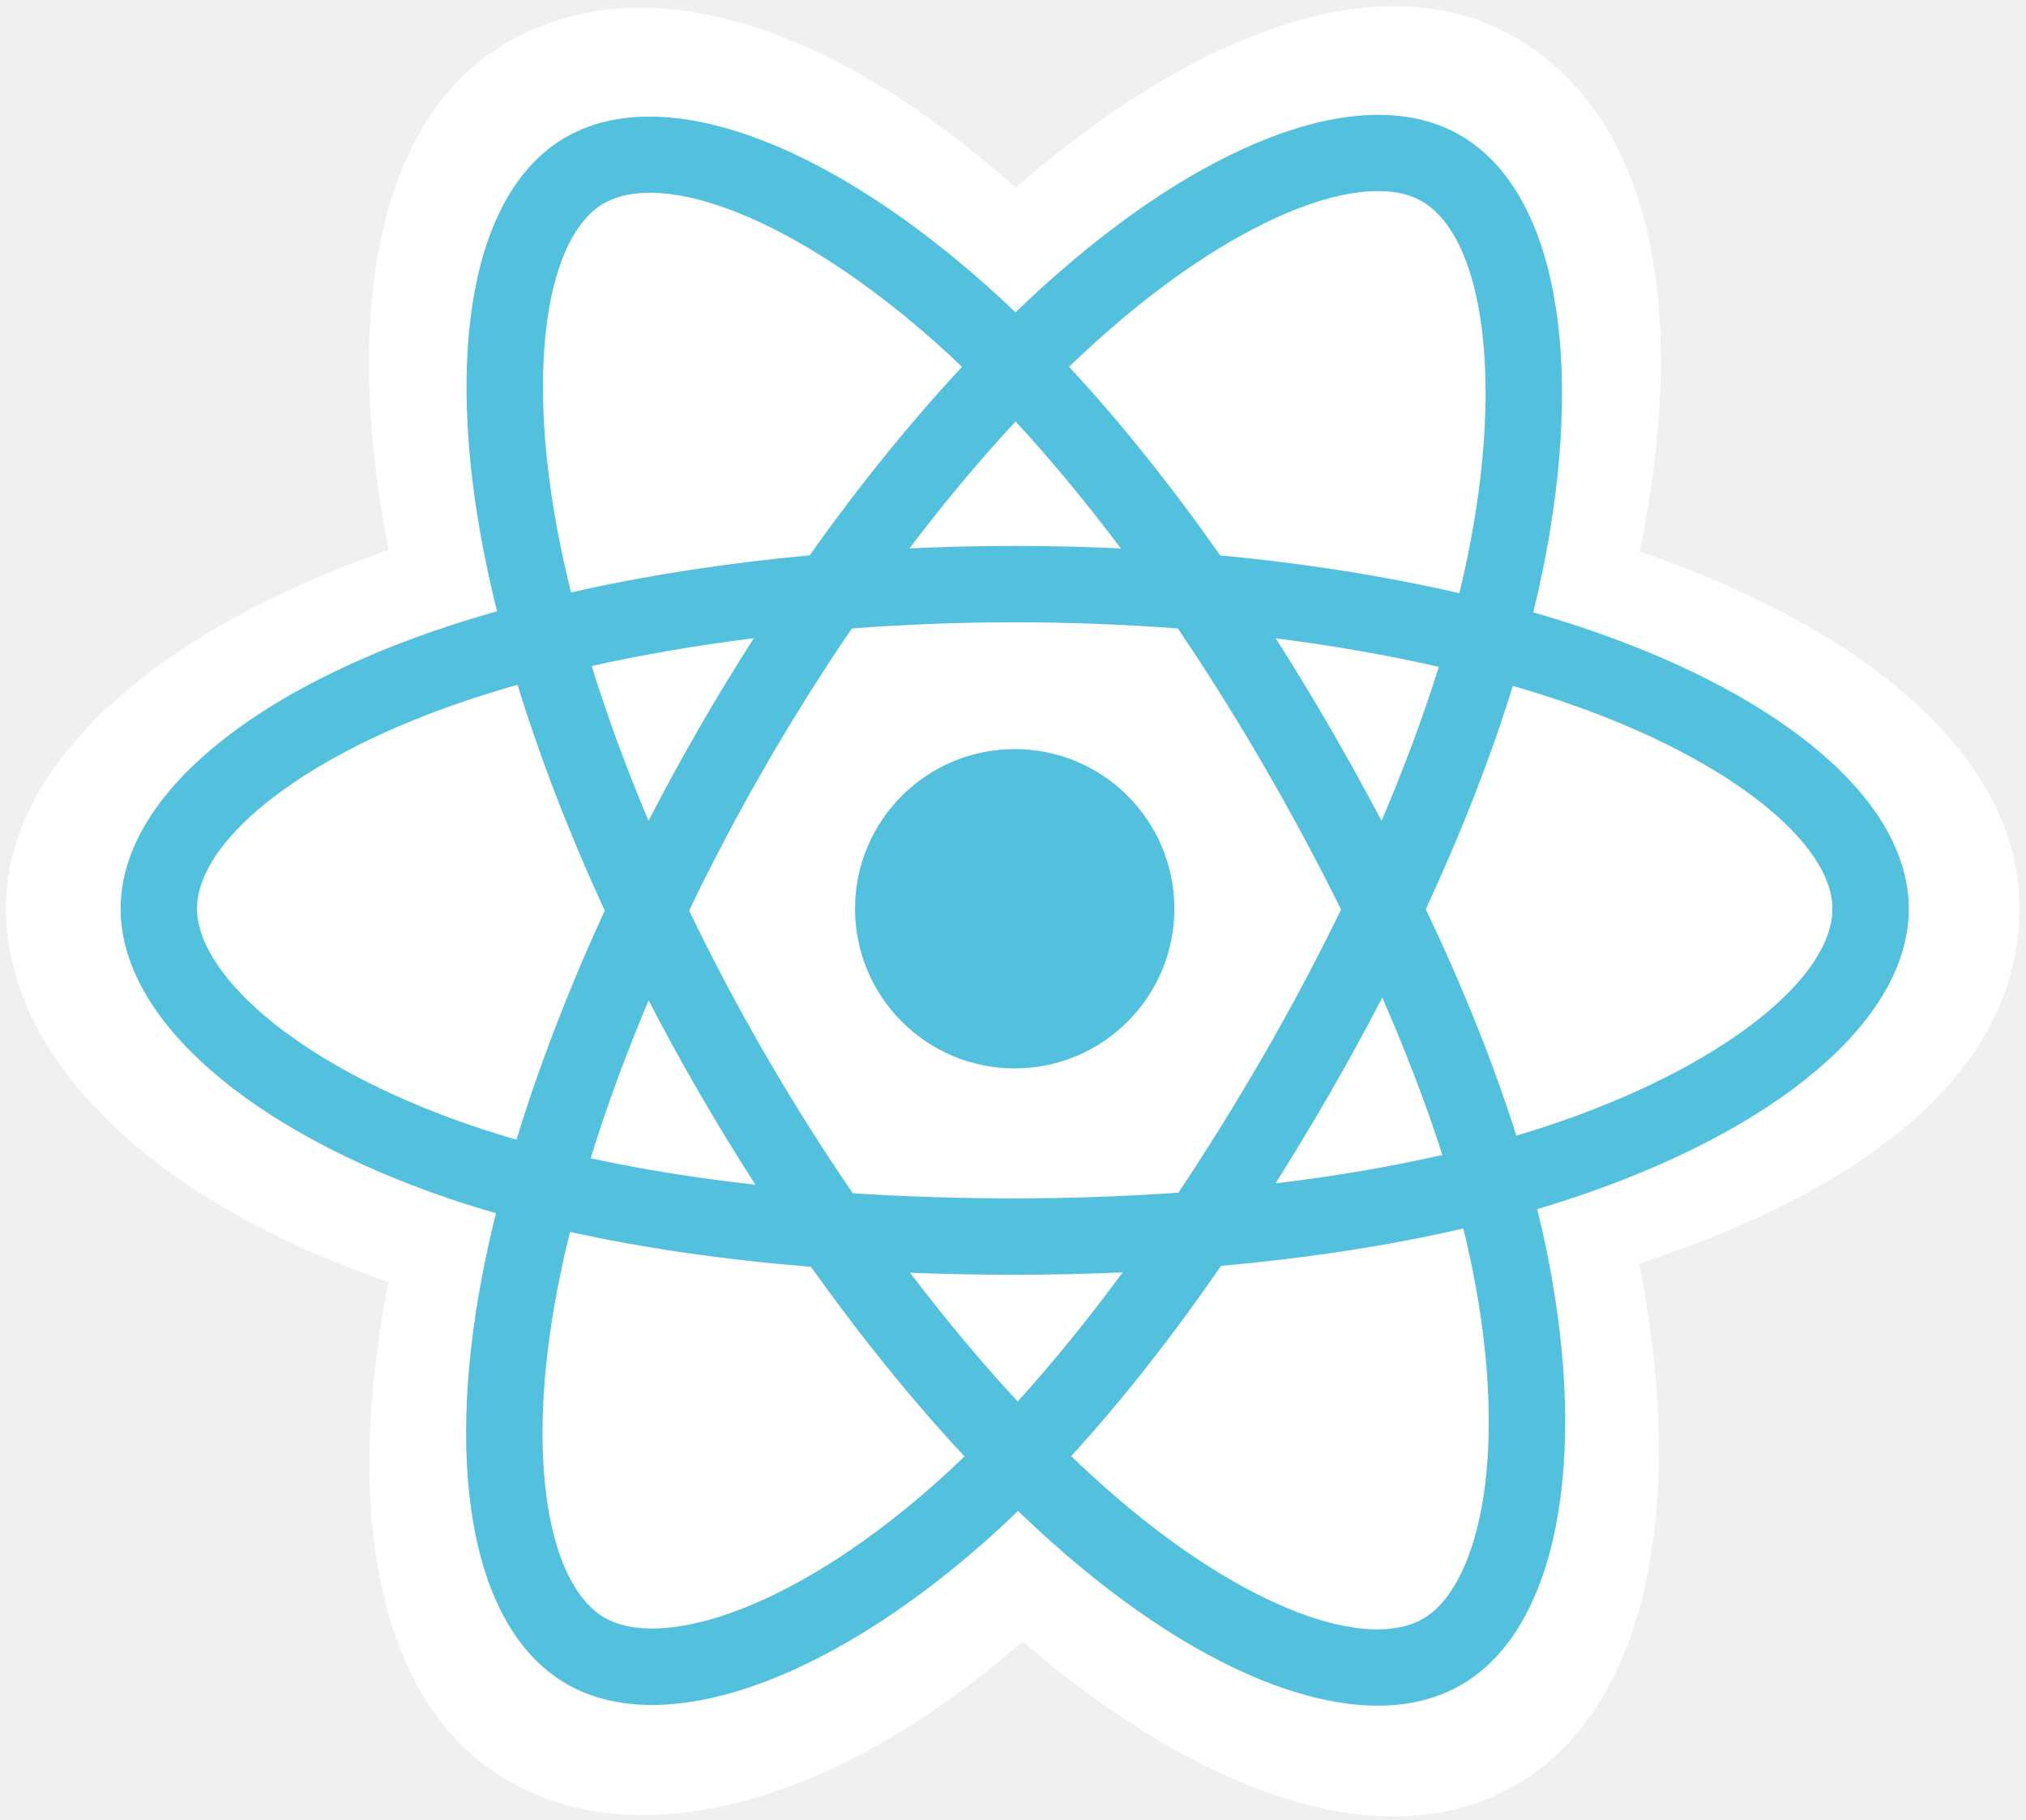
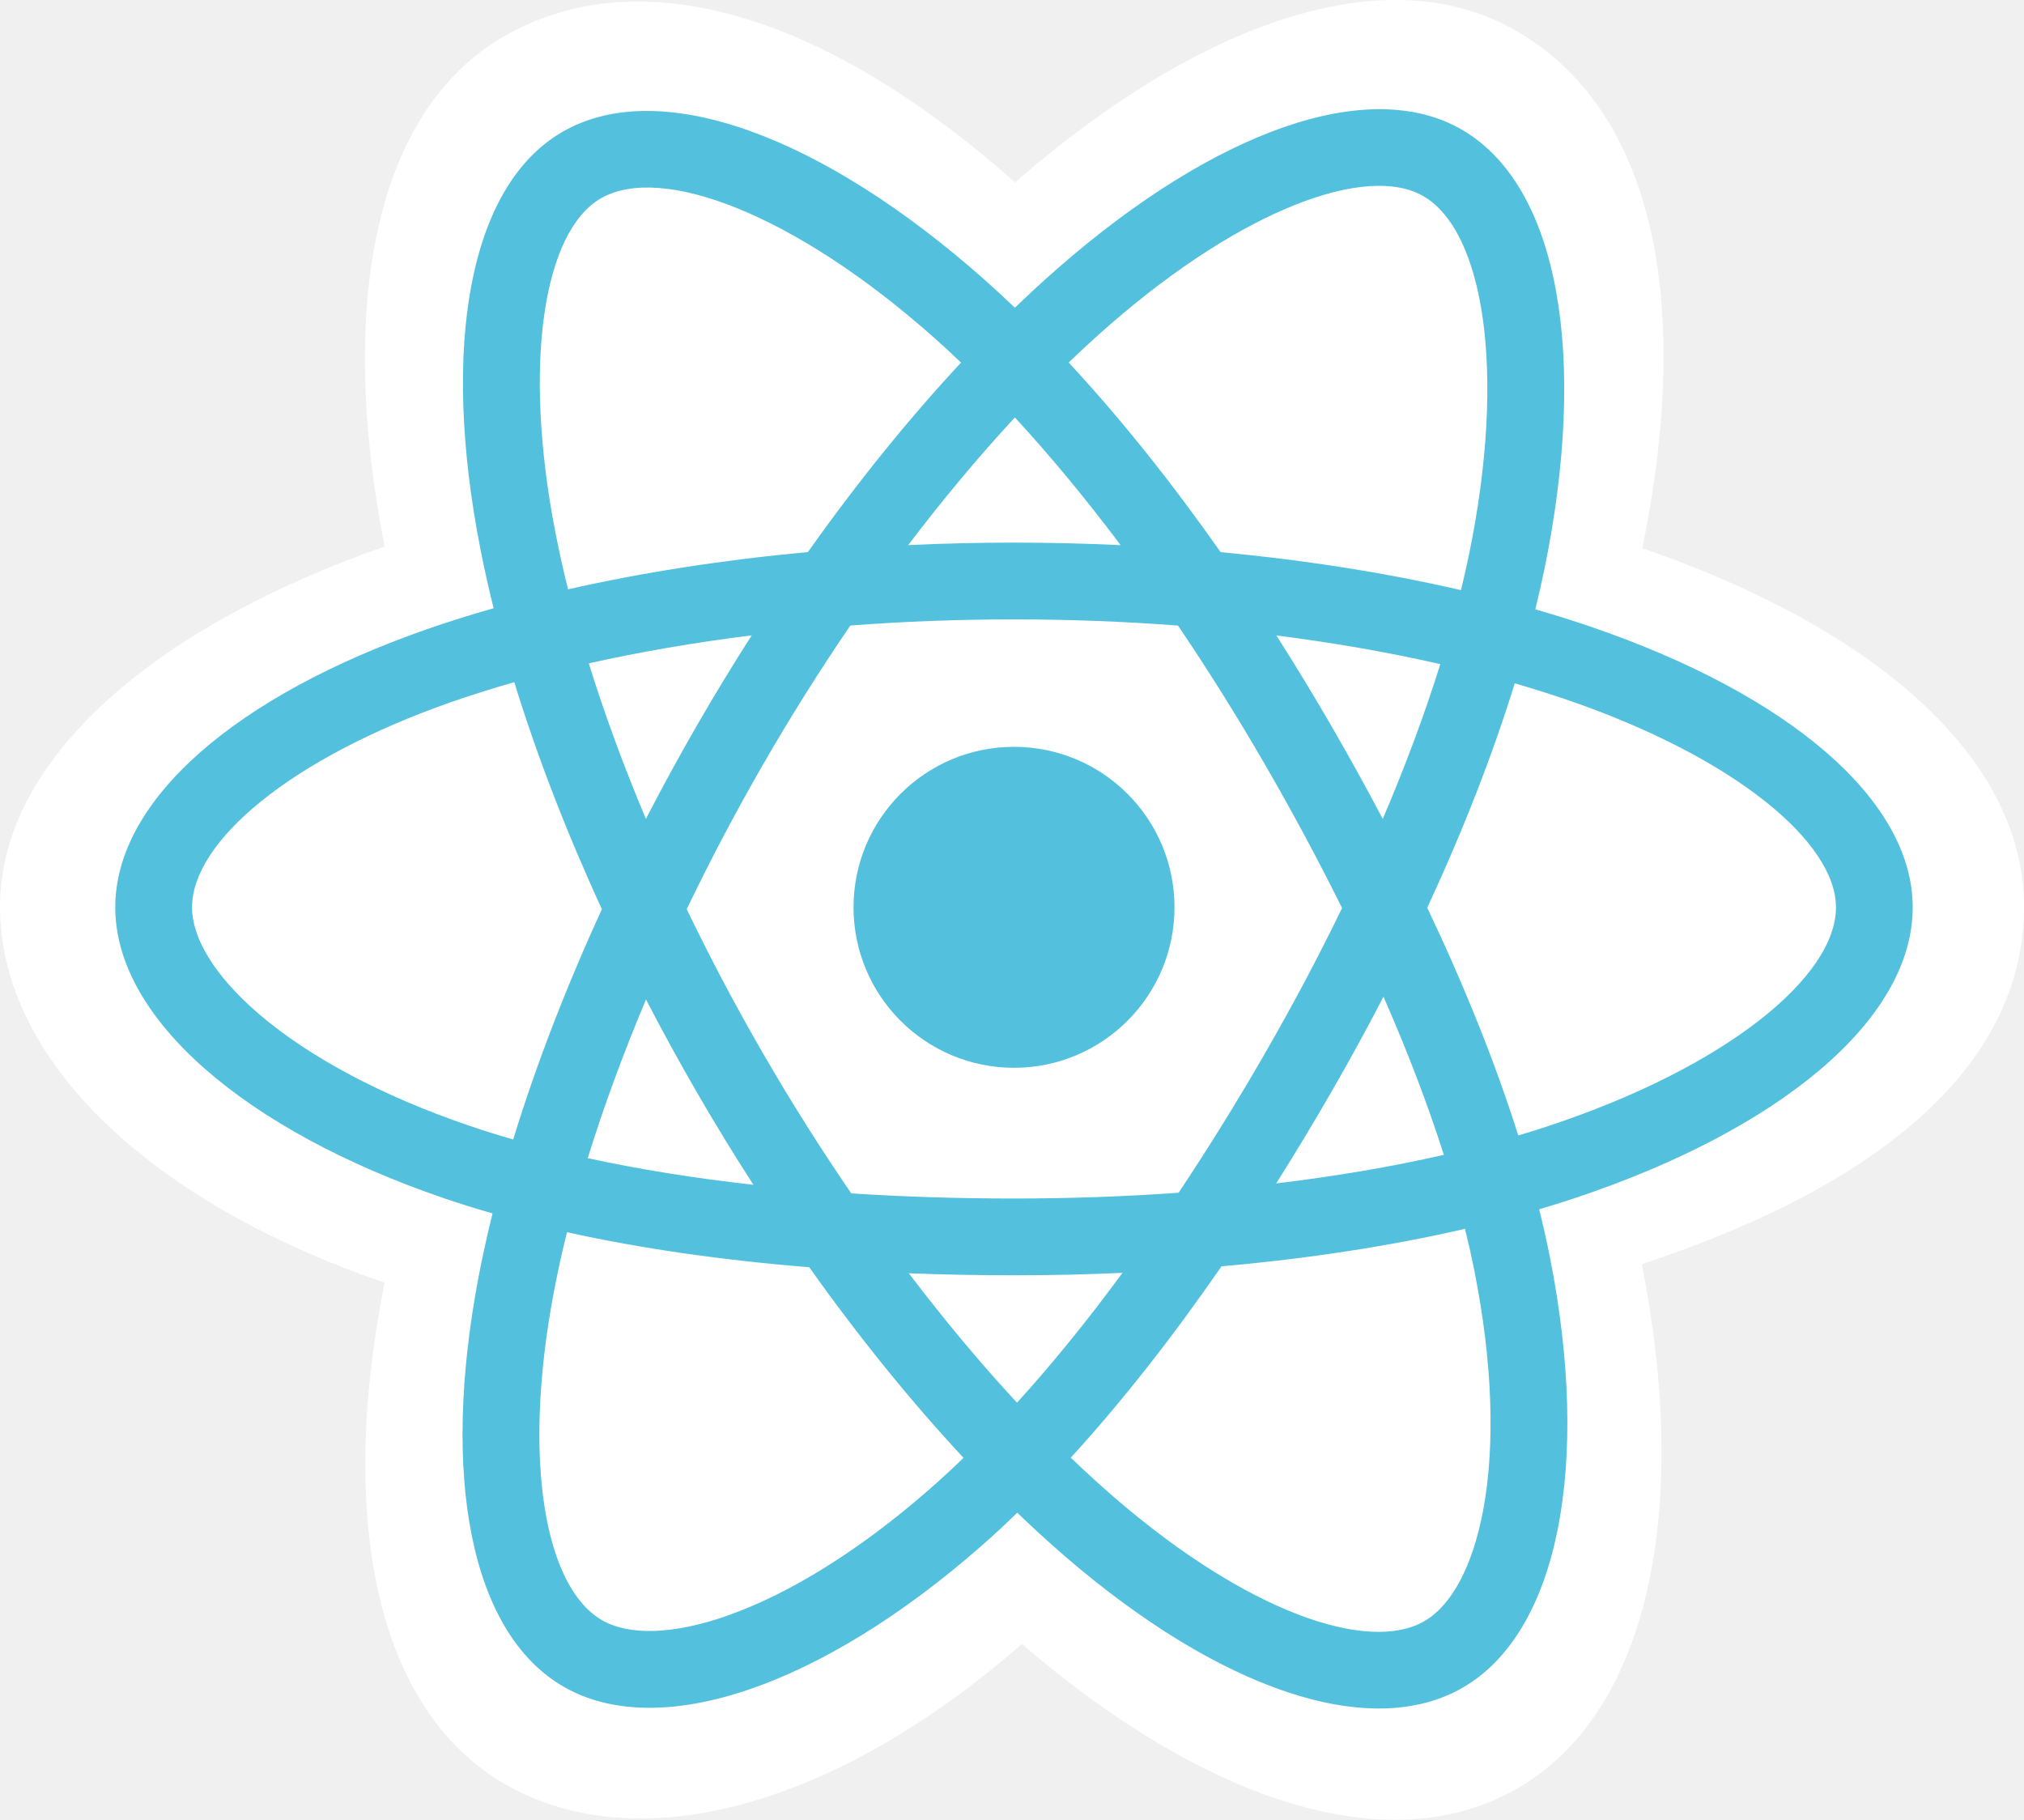
- <svg xmlns="http://www.w3.org/2000/svg" width="2500" height="2246" viewBox="0 0 256 230" preserveAspectRatio="xMinYMin meet">
-   <path d="M.754 114.75c0 19.215 18.763 37.152 48.343 47.263-5.907 29.737-1.058 53.706 15.136 63.045 16.645 9.6 41.443 2.955 64.98-17.62 22.943 19.744 46.13 27.514 62.31 18.148 16.63-9.627 21.687-35.221 15.617-65.887 30.81-10.186 48.044-25.481 48.044-44.949 0-18.769-18.797-35.006-47.979-45.052 6.535-31.933.998-55.32-15.867-65.045-16.259-9.376-39.716-1.204-62.996 19.056C104.122 2.205 80.897-4.36 64.05 5.392 47.806 14.795 43.171 39.2 49.097 69.487 20.515 79.452.754 96.057.754 114.75z" fill="#FFF" />
-   <path d="M201.025 79.674a151.364 151.364 0 0 0-7.274-2.292 137.5 137.5 0 0 0 1.124-4.961c5.506-26.728 1.906-48.26-10.388-55.348-11.787-6.798-31.065.29-50.535 17.233a151.136 151.136 0 0 0-5.626 5.163 137.573 137.573 0 0 0-3.744-3.458c-20.405-18.118-40.858-25.752-53.139-18.643-11.776 6.817-15.264 27.06-10.307 52.39a150.91 150.91 0 0 0 1.67 7.484c-2.894.822-5.689 1.698-8.363 2.63-23.922 8.34-39.2 21.412-39.2 34.97 0 14.004 16.4 28.05 41.318 36.566a128.44 128.44 0 0 0 6.11 1.91 147.813 147.813 0 0 0-1.775 8.067c-4.726 24.89-1.035 44.653 10.71 51.428 12.131 6.995 32.491-.195 52.317-17.525 1.567-1.37 3.14-2.823 4.715-4.346a148.34 148.34 0 0 0 6.108 5.573c19.204 16.525 38.17 23.198 49.905 16.405 12.12-7.016 16.058-28.247 10.944-54.078-.39-1.973-.845-3.988-1.355-6.04 1.43-.422 2.833-.858 4.202-1.312 25.904-8.582 42.757-22.457 42.757-36.648 0-13.607-15.77-26.767-40.174-35.168z" fill="#53C1DE" />
-   <path d="M195.406 142.328c-1.235.409-2.503.804-3.795 1.187-2.86-9.053-6.72-18.68-11.442-28.625 4.507-9.71 8.217-19.213 10.997-28.208 2.311.67 4.555 1.375 6.717 2.12 20.91 7.197 33.664 17.84 33.664 26.04 0 8.735-13.775 20.075-36.14 27.486zm-9.28 18.389c2.261 11.422 2.584 21.749 1.086 29.822-1.346 7.254-4.052 12.09-7.398 14.027-7.121 4.122-22.35-1.236-38.772-15.368-1.883-1.62-3.78-3.35-5.682-5.18 6.367-6.964 12.73-15.06 18.94-24.05 10.924-.969 21.244-2.554 30.603-4.717.46 1.86.87 3.683 1.223 5.466zm-93.85 43.137c-6.957 2.457-12.498 2.527-15.847.596-7.128-4.11-10.09-19.98-6.049-41.265a138.507 138.507 0 0 1 1.65-7.502c9.255 2.047 19.5 3.52 30.45 4.408 6.251 8.797 12.798 16.883 19.396 23.964a118.863 118.863 0 0 1-4.305 3.964c-8.767 7.664-17.552 13.1-25.294 15.835zm-32.593-61.58c-11.018-3.766-20.117-8.66-26.354-14-5.604-4.8-8.434-9.565-8.434-13.432 0-8.227 12.267-18.722 32.726-25.855a139.276 139.276 0 0 1 7.777-2.447c2.828 9.197 6.537 18.813 11.013 28.537-4.534 9.869-8.296 19.638-11.15 28.943a118.908 118.908 0 0 1-5.578-1.746zm10.926-74.37c-4.247-21.703-1.427-38.074 5.67-42.182 7.56-4.376 24.275 1.864 41.893 17.507 1.126 1 2.257 2.047 3.39 3.13-6.564 7.049-13.051 15.074-19.248 23.82-10.627.985-20.8 2.567-30.152 4.686a141.525 141.525 0 0 1-1.553-6.962zm97.467 24.067a306.982 306.982 0 0 0-6.871-11.3c7.21.91 14.117 2.12 20.603 3.601-1.947 6.241-4.374 12.767-7.232 19.457a336.42 336.42 0 0 0-6.5-11.758zm-39.747-38.714c4.452 4.823 8.911 10.209 13.297 16.052a284.245 284.245 0 0 0-26.706-.006c4.39-5.789 8.887-11.167 13.409-16.046zm-40.002 38.78a285.24 285.24 0 0 0-6.378 11.685c-2.811-6.667-5.216-13.222-7.18-19.552 6.447-1.443 13.322-2.622 20.485-3.517a283.79 283.79 0 0 0-6.927 11.384zm7.133 57.683c-7.4-.826-14.379-1.945-20.824-3.348 1.995-6.442 4.453-13.138 7.324-19.948a283.494 283.494 0 0 0 6.406 11.692 285.27 285.27 0 0 0 7.094 11.604zm33.136 27.389c-4.575-4.937-9.138-10.397-13.595-16.27 4.326.17 8.737.256 13.22.256 4.606 0 9.159-.103 13.64-.303-4.4 5.98-8.843 11.448-13.265 16.317zm46.072-51.032c3.02 6.884 5.566 13.544 7.588 19.877-6.552 1.495-13.625 2.699-21.078 3.593a337.537 337.537 0 0 0 6.937-11.498 306.632 306.632 0 0 0 6.553-11.972zm-14.915 7.15a316.478 316.478 0 0 1-10.84 17.49c-6.704.479-13.632.726-20.692.726-7.031 0-13.871-.219-20.458-.646A273.798 273.798 0 0 1 96.72 133.28a271.334 271.334 0 0 1-9.64-18.206 273.864 273.864 0 0 1 9.611-18.216v.002a271.252 271.252 0 0 1 10.956-17.442c6.72-.508 13.61-.774 20.575-.774 6.996 0 13.895.268 20.613.78a290.704 290.704 0 0 1 10.887 17.383 316.418 316.418 0 0 1 9.741 18.13 290.806 290.806 0 0 1-9.709 18.29zm19.913-107.792c7.566 4.364 10.509 21.961 5.755 45.038a127.525 127.525 0 0 1-1.016 4.492c-9.374-2.163-19.554-3.773-30.212-4.773-6.209-8.841-12.642-16.88-19.1-23.838a141.92 141.92 0 0 1 5.196-4.766c16.682-14.518 32.273-20.25 39.377-16.153z" fill="#FFF" />
-   <path d="M128.221 94.665c11.144 0 20.177 9.034 20.177 20.177 0 11.144-9.033 20.178-20.177 20.178-11.143 0-20.177-9.034-20.177-20.178 0-11.143 9.034-20.177 20.177-20.177" fill="#53C1DE" />
+ <svg xmlns="http://www.w3.org/2000/svg" id="Layer_1" data-name="Layer 1" viewBox="0 0 2484.56 2233.83">
+   <path d="M7.36,1120.56c0,187.64,183.23,362.8,472.08,461.53-57.68,290.39-10.33,524.45,147.81,615.65,162.54,93.75,404.7,28.86,634.54-172.06,224,192.8,450.47,268.68,608.47,177.22,162.4-94,211.78-343.94,152.51-643.4,300.86-99.47,469.16-248.83,469.16-438.94,0-183.28-183.56-341.84-468.53-439.94,63.82-311.84,9.75-540.22-154.94-635.18-158.78-91.56-387.84-11.76-615.17,186.08C1016.77,21.53,790-42.58,625.46,52.65c-158.62,91.83-203.89,330.15-146,625.91C200.33,775.87,7.36,938,7.36,1120.56Z" transform="translate(-7.36 -7.66)" fill="#fff" />
+   <path d="M1963.05,778q-35.22-12.07-71-22.38,5.94-24.12,11-48.44c53.76-261,18.61-471.27-101.44-540.49-115.11-66.38-303.36,2.83-493.49,168.29q-28.1,24.51-54.94,50.41-18-17.22-36.56-33.76c-199.26-176.93-399-251.48-518.91-182.06C582.66,236.17,548.6,433.85,597,681.2q7.22,36.75,16.3,73.09c-28.26,8-55.55,16.58-81.66,25.68C298,861.41,148.85,989.06,148.85,1121.46c0,136.75,160.15,273.91,403.48,357.07q29.59,10.07,59.67,18.65-9.76,39.15-17.34,78.78C548.51,1819,584.56,2012,699.25,2078.17c118.46,68.3,317.28-1.91,510.88-171.14q23-20.07,46-42.44,29.05,28,59.64,54.42c187.53,161.37,372.74,226.54,487.34,160.2C1921.51,2010.7,1960,1803.37,1910,1551.13q-5.71-28.91-13.23-59,20.94-6.2,41-12.82c253-83.8,417.53-219.29,417.53-357.87,0-132.88-154-261.39-392.31-343.43Z" transform="translate(-7.36 -7.66)" fill="#53c1de" />
+   <path d="M1908.18,1389.86q-18.09,6-37.06,11.6c-27.93-88.41-65.62-182.42-111.73-279.53,44-94.82,80.24-187.62,107.39-275.46q33.85,9.81,65.59,20.7c204.19,70.28,328.74,174.21,328.74,254.29,0,85.3-134.52,196-352.92,268.4Zm-90.62,179.58c22.08,111.53,25.23,212.38,10.61,291.21-13.15,70.84-39.57,118.07-72.25,137-69.54,40.25-218.25-12.07-378.61-150.07q-27.58-23.73-55.49-50.58c62.18-68,124.31-147.07,185-234.86,106.68-9.46,207.46-24.94,298.85-46.06q6.74,27.24,11.94,53.38ZM901.1,1990.68c-67.94,24-122.05,24.68-154.75,5.82-69.61-40.14-98.54-195.11-59.07-403q7-36.86,16.11-73.26c90.38,20,190.42,34.37,297.35,43,61,85.91,125,164.87,189.41,234q-20.55,19.86-42,38.71c-85.62,74.84-171.4,127.92-247,154.63ZM582.82,1389.34c-107.6-36.78-196.45-84.57-257.35-136.72-54.73-46.87-82.36-93.4-82.36-131.16,0-80.34,119.79-182.83,319.57-252.48q37.62-13.07,76-23.9c27.61,89.81,63.83,183.71,107.54,278.67-44.28,96.37-81,191.77-108.88,282.64Q609.84,1398.53,582.82,1389.34ZM689.51,663.1C648,451.16,675.58,291.3,744.88,251.18c73.83-42.73,237,18.2,409.1,171q16.49,14.66,33.1,30.57c-64.1,68.83-127.45,147.2-188,232.6C895.34,694.93,796,710.38,704.68,731.07q-8.45-33.8-15.17-68Zm951.79,235q-32.35-55.89-67.1-110.35c70.41,8.89,137.86,20.7,201.19,35.16-19,61-42.71,124.68-70.62,190q-30.58-58.05-63.47-114.82Zm-388.14-378c43.48,47.09,87,99.69,129.85,156.75q-130.32-6.17-260.79-.06c42.87-56.53,86.78-109,130.94-156.69ZM862.53,898.76q-32.46,56.32-62.28,114.11c-27.45-65.11-50.94-129.12-70.11-190.93,63-14.09,130.09-25.61,200-34.35Q895.05,842.39,862.53,898.76Zm69.66,563.29c-72.26-8.07-140.42-19-203.35-32.7,19.48-62.9,43.48-128.29,71.52-194.79q29.92,57.81,62.55,114.17Q896.2,1406.21,932.19,1462.05Zm323.58,267.46c-44.68-48.21-89.24-101.53-132.76-158.88q63.36,2.49,129.1,2.5,67.46,0,133.19-3C1342.34,1628.56,1299,1682,1255.77,1729.51Zm449.9-498.34c29.49,67.22,54.35,132.26,74.1,194.1-64,14.6-133,26.36-205.83,35.09q35-55.45,67.74-112.28,33.28-57.74,64-116.91ZM1560,1301q-50.13,87.09-105.85,170.79c-65.47,4.68-133.12,7.09-202.06,7.09-68.66,0-135.46-2.13-199.78-6.3q-57.13-83.46-107.84-171.06-50.43-87.08-94.13-177.79,43.56-90.67,93.85-177.88v0q50.24-87.17,107-170.33c65.62-5,132.9-7.55,200.92-7.55,68.31,0,135.68,2.61,201.29,7.61q56.13,83,106.31,169.75,50.43,87,95.12,177-44.21,91-94.81,178.61ZM1754.48,248.38c73.88,42.61,102.62,214.45,56.2,439.8q-4.58,22-9.93,43.87c-91.53-21.12-190.94-36.84-295-46.61-60.63-86.33-123.45-164.84-186.52-232.78q24.8-23.9,50.74-46.54c162.91-141.78,315.16-197.75,384.53-157.74Z" transform="translate(-7.36 -7.66)" fill="#fff" />
+   <path d="M1252.11,924.42c108.82,0,197,88.22,197,197s-88.21,197-197,197-197-88.22-197-197,88.22-197,197-197" transform="translate(-7.36 -7.66)" fill="#53c1de" />
</svg>
